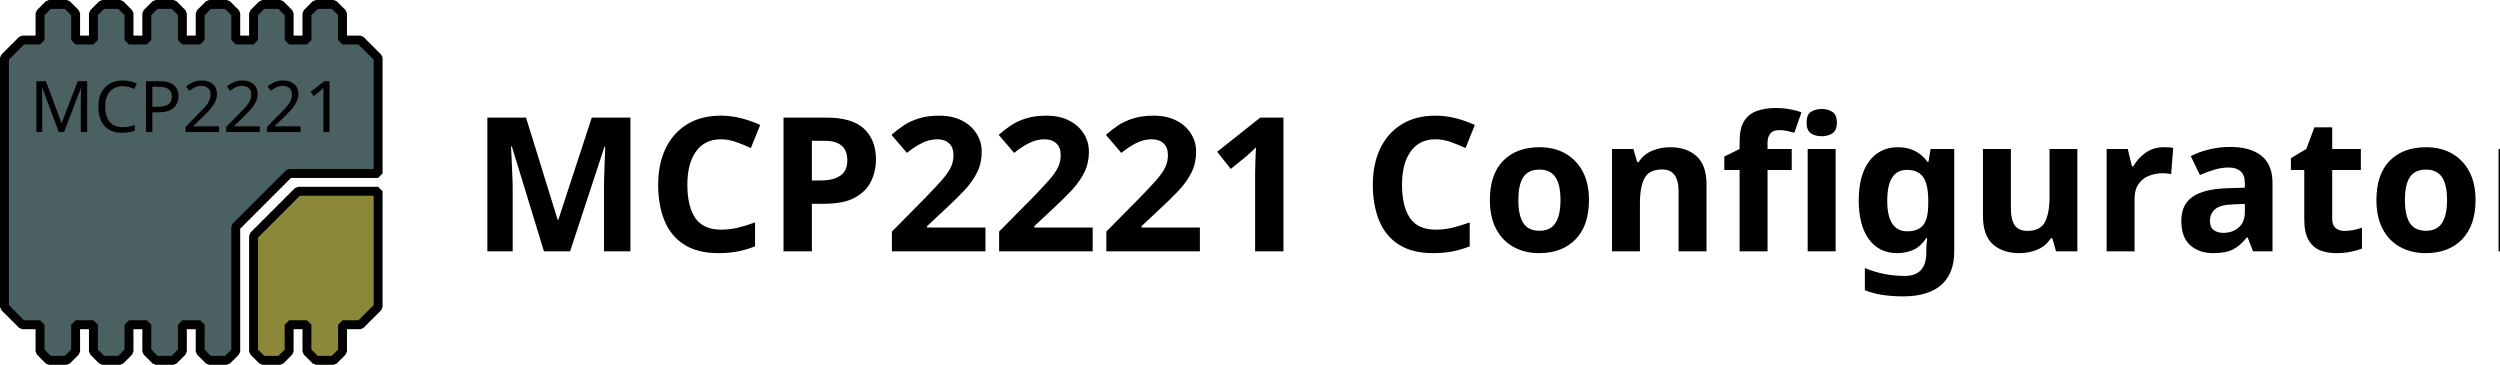
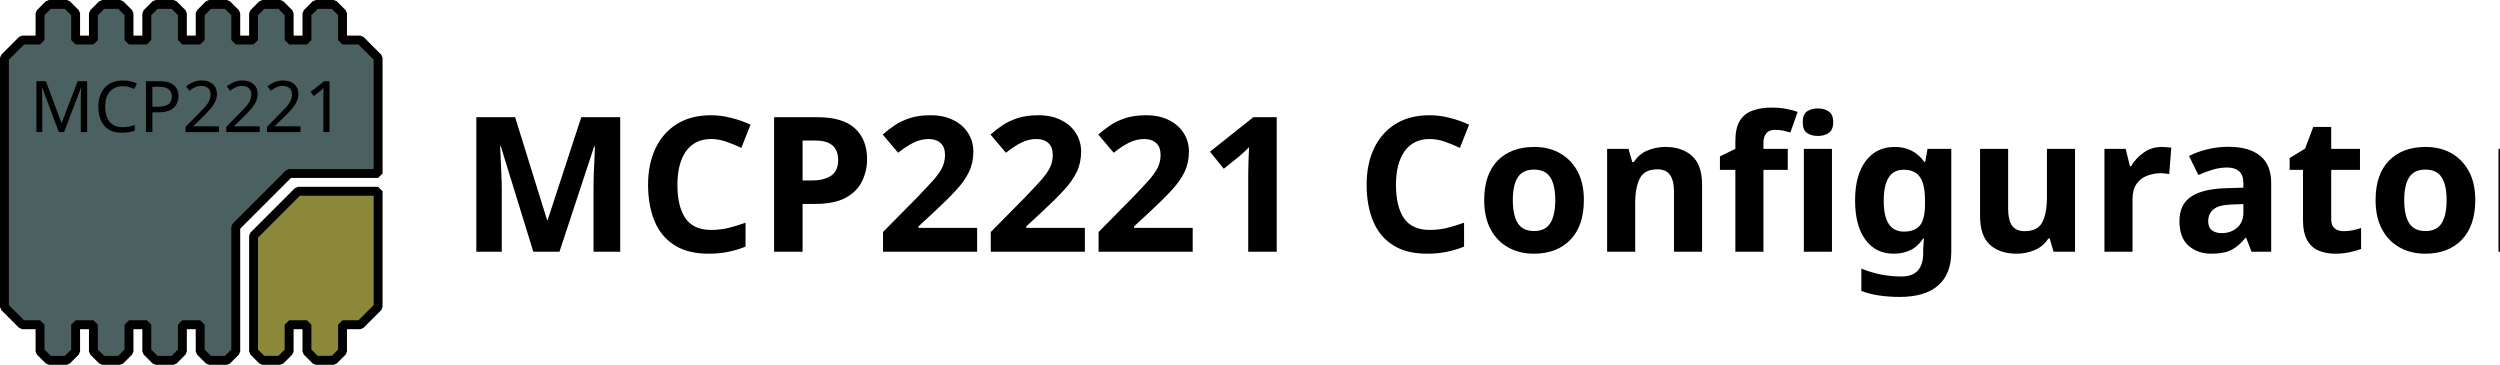
<svg xmlns="http://www.w3.org/2000/svg" width="281" height="41" viewBox="0 0 281 41" version="1.1" id="SVGRoot">
  <defs id="defs931" />
  <g id="layer1" transform="translate(-2.5,-3.5)">
    <path style="fill:#4b6060;fill-opacity:1;stroke:#000000;stroke-width:1px;stroke-linecap:butt;stroke-linejoin:bevel;stroke-opacity:1" d="M 3,38 V 10 L 5,8 H 7 V 5 L 8,4 h 2 l 1,1 v 3 h 2 V 5 l 1,-1 h 2 l 1,1 v 3 h 2 V 5 l 1,-1 h 2 l 1,1 v 3 h 2 V 5 l 1,-1 h 2 l 1,1 v 3 h 2 V 5 l 1,-1 h 2 l 1,1 v 3 h 2 V 5 l 1,-1 h 2 l 1,1 v 3 h 2 l 2,2 V 23 H 35 l -6,6 v 14 l -1,1 h -2 l -1,-1 v -3 h -2 v 3 l -1,1 h -2 l -1,-1 v -3 h -2 v 3 l -1,1 h -2 l -1,-1 v -3 h -2 v 3 l -1,1 H 8 L 7,43 V 40 H 5 Z" id="path1682" />
    <path style="fill:#8b8839;fill-opacity:1;stroke:#000000;stroke-width:1;stroke-linecap:butt;stroke-linejoin:bevel;stroke-miterlimit:4;stroke-dasharray:none;stroke-opacity:1" d="m 45,25 v 13 l -2,2 h -2 v 3 l -1,1 h -2 l -1,-1 v -3 h -2 v 3 l -1,1 H 32 L 31,43 V 30 l 5,-5 z" id="path1684" />
    <text xml:space="preserve" style="font-style:normal;font-variant:normal;font-weight:normal;font-stretch:normal;font-size:8px;line-height:1.25;font-family:'Airstrip Four';-inkscape-font-specification:'Airstrip Four, Normal';font-variant-ligatures:normal;font-variant-caps:normal;font-variant-numeric:normal;font-variant-east-asian:normal;letter-spacing:0px;word-spacing:0px;fill:#000000;fill-opacity:1;stroke:none" x="5.814" y="18.346" id="text27098">
      <tspan id="tspan27096" x="5.814" y="18.346">MCP2221</tspan>
    </text>
-     <text xml:space="preserve" style="font-style:normal;font-variant:normal;font-weight:900;font-stretch:normal;font-size:21.067px;line-height:1.25;font-family:Figtree;-inkscape-font-specification:'Figtree, Heavy';font-variant-ligatures:normal;font-variant-caps:normal;font-variant-numeric:normal;font-variant-east-asian:normal;text-align:start;letter-spacing:0px;word-spacing:0px;writing-mode:lr-tb;text-anchor:start;fill:#000000;fill-opacity:1;stroke:none" x="55.39" y="31.753" id="text32">
-       <tspan id="tspan34" x="55.39" y="31.753">MCP2221 Configurator</tspan>
+     <text xml:space="preserve" style="font-style:normal;font-variant:normal;font-weight:900;font-stretch:normal;font-size:21.183px;line-height:1.25;font-family:Figtree;-inkscape-font-specification:'Figtree, Heavy';font-variant-ligatures:normal;font-variant-caps:normal;font-variant-numeric:normal;font-variant-east-asian:normal;text-align:start;letter-spacing:0px;word-spacing:0px;writing-mode:lr-tb;text-anchor:start;fill:#000000;fill-opacity:1;stroke:none;stroke-width:1.006" x="54.132" y="31.795" id="text32">
+       <tspan id="tspan34" x="54.132" y="31.795" style="stroke-width:1.006">MCP2221 Configurator</tspan>
    </text>
  </g>
</svg>
